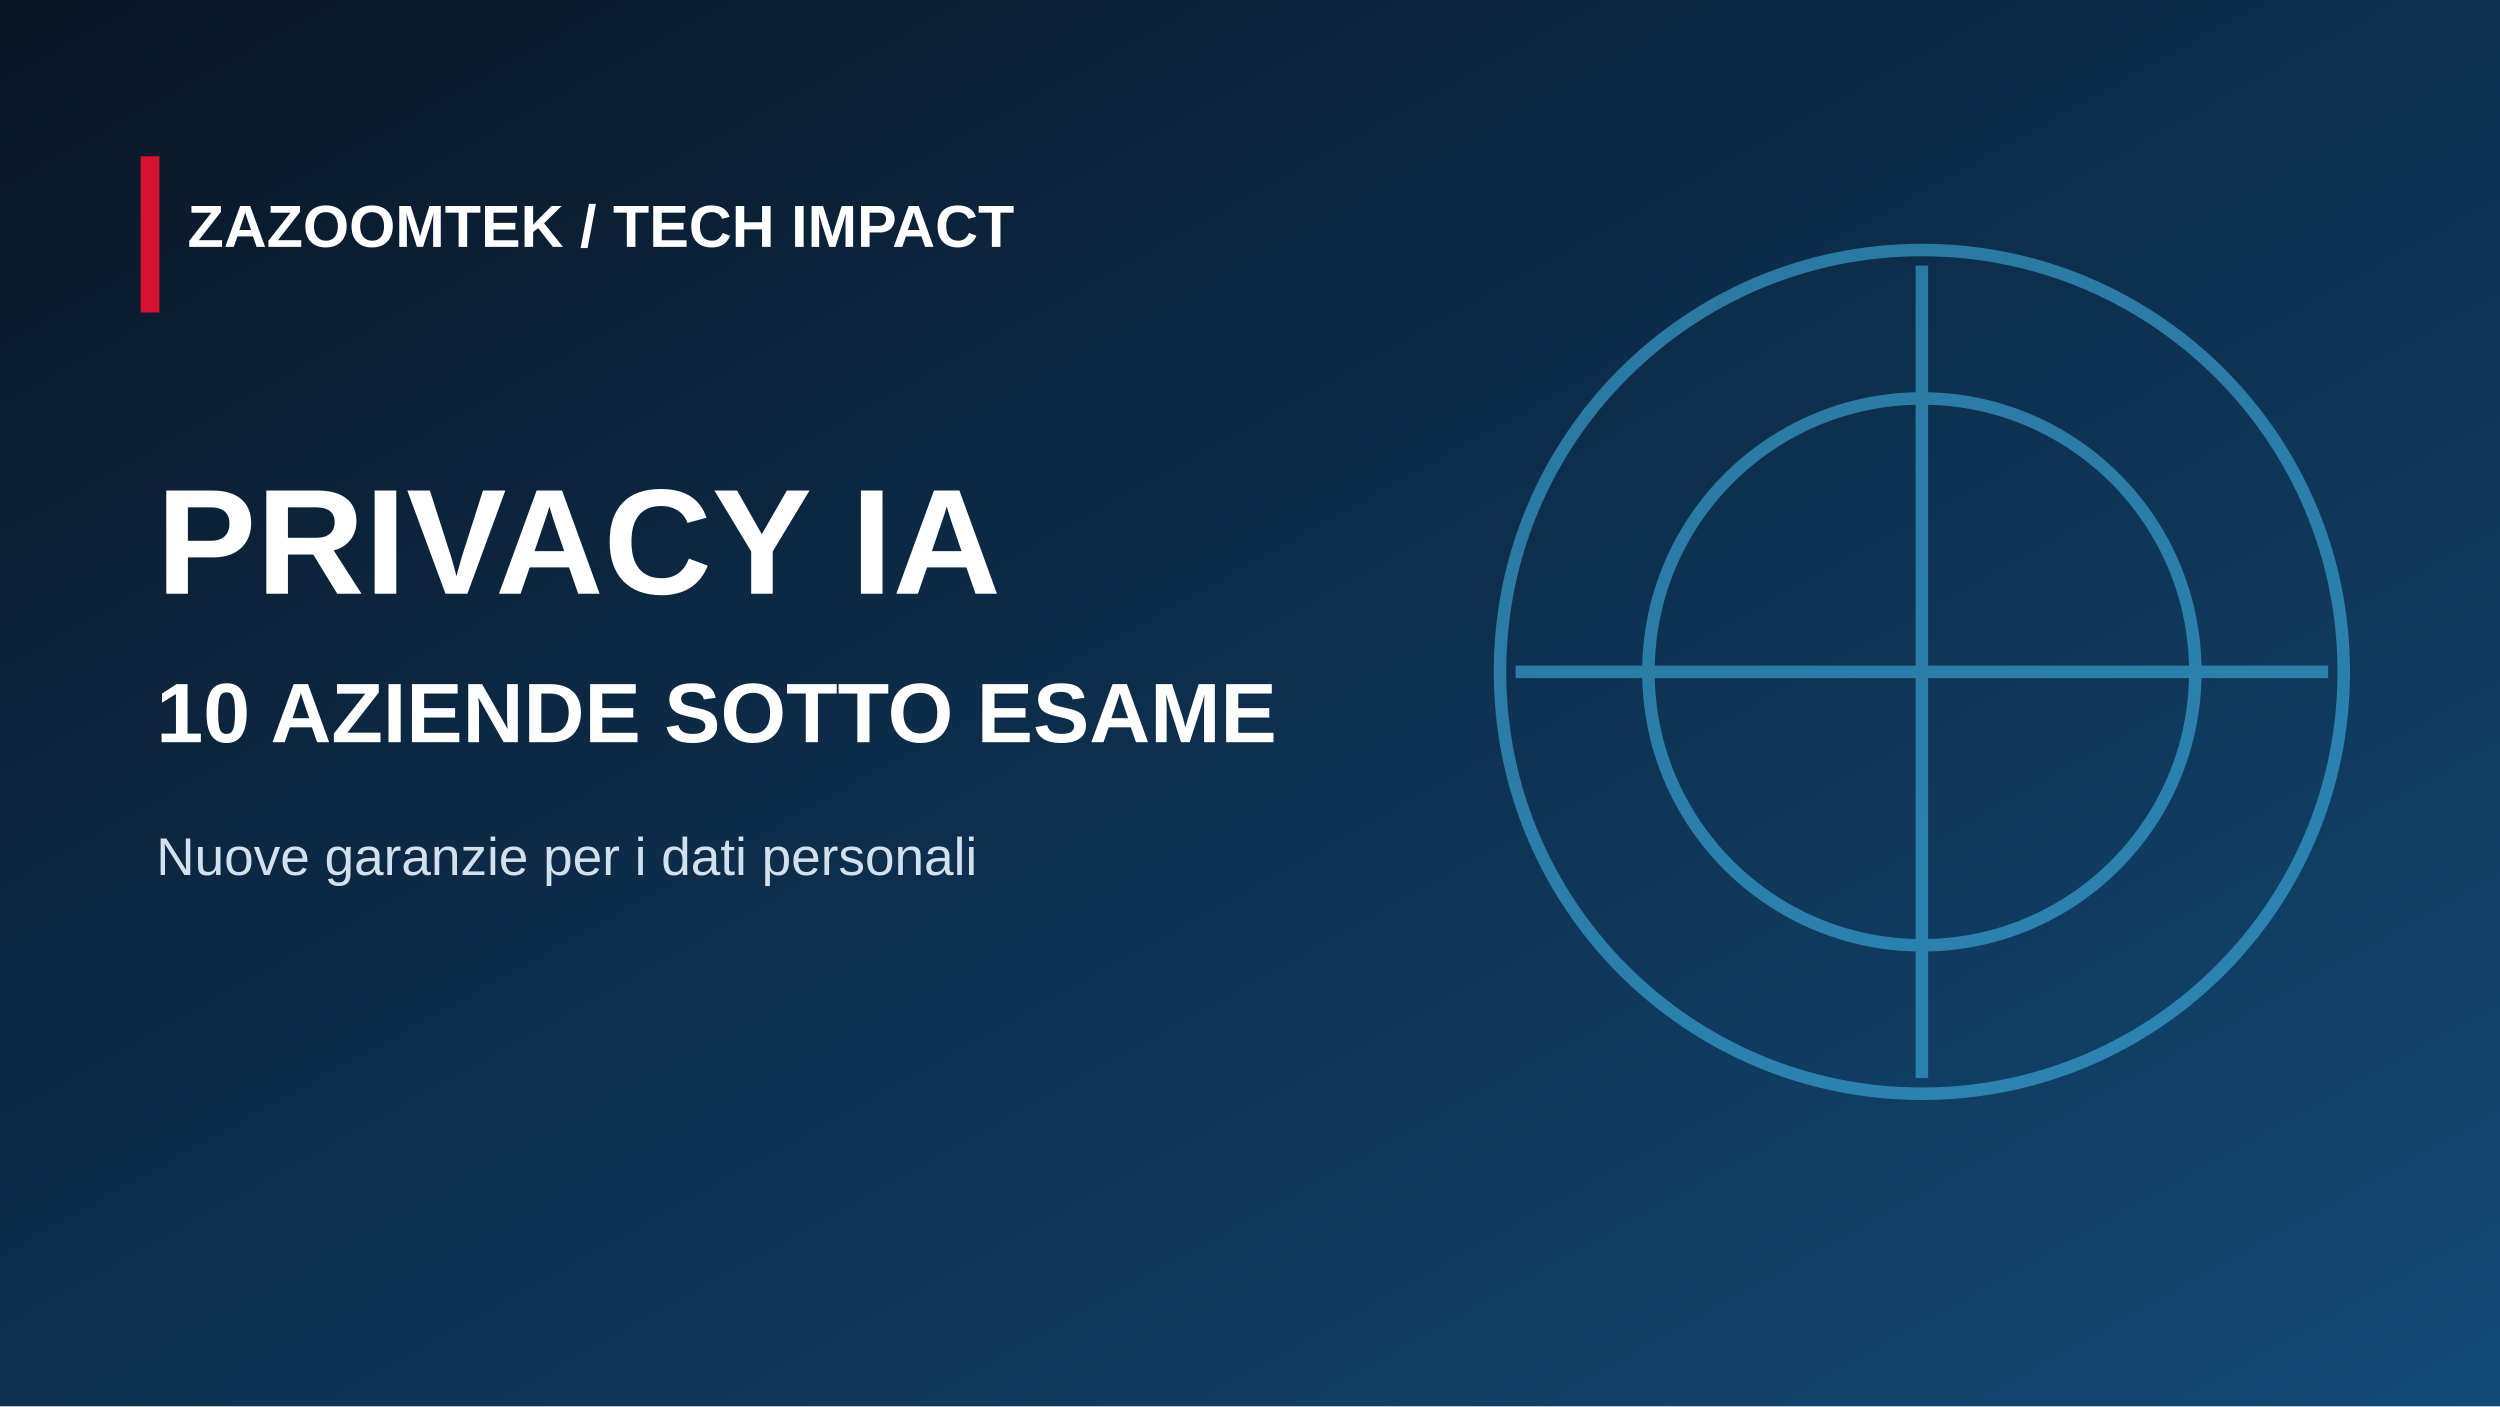
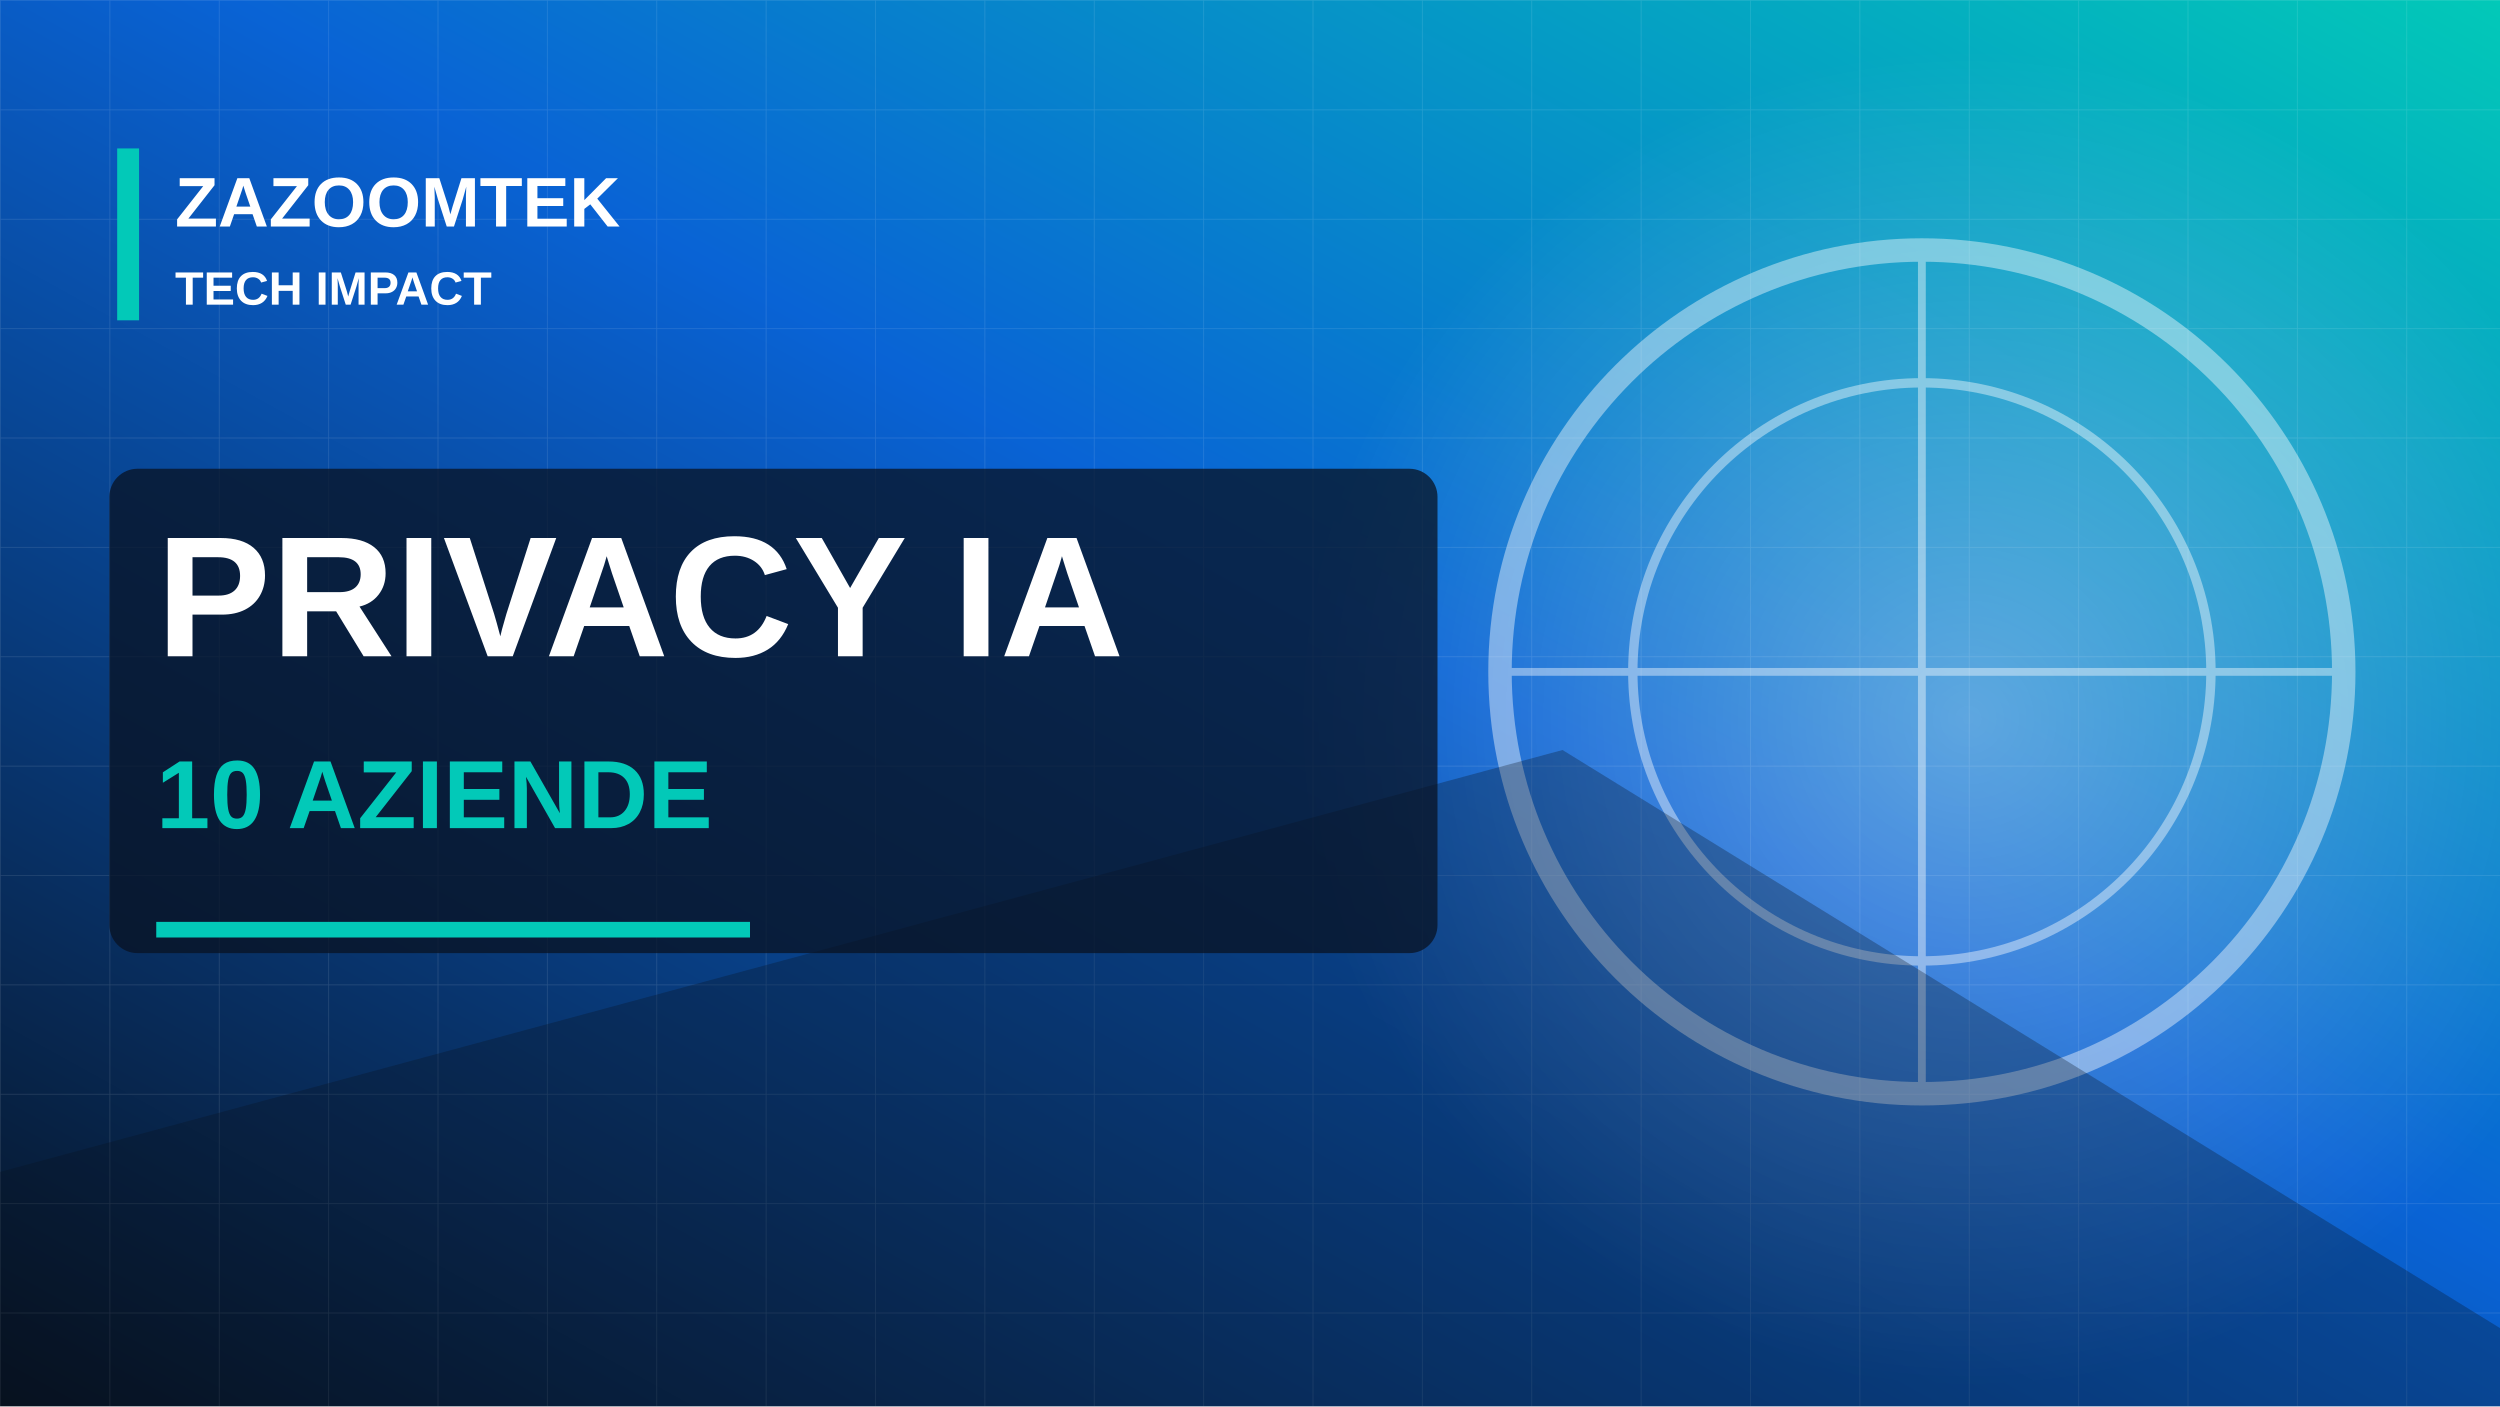
<svg xmlns="http://www.w3.org/2000/svg" width="1600" height="900" viewBox="0 0 1600 900">
  <defs>
-     <linearGradient id="g" x2="1" y2="1">
-       <stop stop-color="#091525" />
-       <stop offset="1" stop-color="#124976" />
+     <linearGradient id="bg" x1="0" y1="1" x2="1" y2="0">
+       <stop stop-color="#07111f" />
+       <stop offset=".55" stop-color="#0963d5" />
+       <stop offset="1" stop-color="#02c9b8" />
    </linearGradient>
+     <radialGradient id="glow">
+       <stop stop-color="#ffffff" stop-opacity=".35" />
+       <stop offset="1" stop-color="#ffffff" stop-opacity="0" />
+     </radialGradient>
+     <pattern id="grid" width="70" height="70" patternUnits="userSpaceOnUse">
+       <path d="M70 0H0V70" stroke="#ffffff" stroke-opacity=".12" fill="none" />
+     </pattern>
  </defs>
-   <rect width="1600" height="900" fill="url(#g)" />
-   <g stroke="#48c7fc" fill="none" stroke-width="8" opacity=".5">
-     <circle cx="1230" cy="430" r="270" />
-     <circle cx="1230" cy="430" r="175" />
-     <path d="M970 430h520M1230 170v520" />
+   <rect width="1600" height="900" fill="url(#bg)" />
+   <rect width="1600" height="900" fill="url(#grid)" />
+   <circle cx="1260" cy="460" r="430" fill="url(#glow)" />
+   <g fill="none" stroke="#ffffff" opacity=".42">
+     <circle cx="1230" cy="430" r="270" stroke-width="15" />
+     <circle cx="1230" cy="430" r="185" stroke-width="6" />
+     <path d="M960 430h540M1230 160v540" stroke-width="5" />
  </g>
-   <rect x="90" y="100" width="12" height="100" fill="#d51232" />
-   <text x="120" y="158" font-size="38" font-family="Arial" font-weight="bold" fill="white">ZAZOOMTEK / TECH IMPACT</text>
-   <text x="100" y="380" font-size="96" font-family="Arial" font-weight="bold" fill="white">PRIVACY IA</text>
-   <text x="100" y="475" font-size="54" font-family="Arial" font-weight="bold" fill="white">10 AZIENDE SOTTO ESAME</text>
-   <text x="100" y="560" font-size="34" font-family="Arial" fill="#d3e0ee">Nuove garanzie per i dati personali</text>
+   <path d="M0 750L1000 480L1600 850V900H0Z" fill="#07111f" opacity=".3" />
+   <rect x="75" y="95" width="14" height="110" fill="#02c9b8" />
+   <text x="112" y="145" font-family="Arial,sans-serif" font-weight="900" font-size="45" fill="white">ZAZOOMTEK</text>
+   <text x="112" y="195" font-family="Arial,sans-serif" font-weight="700" font-size="30" fill="white">TECH IMPACT</text>
+   <rect x="70" y="300" width="850" height="310" rx="18" fill="#081222" fill-opacity=".75" />
+   <text x="100" y="420" font-family="Arial,sans-serif" font-weight="900" font-size="110" fill="white">PRIVACY IA</text>
+   <text x="100" y="530" font-family="Arial,sans-serif" font-weight="900" font-size="62" fill="#02c9b8">10 AZIENDE</text>
+   <rect x="100" y="590" width="380" height="10" fill="#02c9b8" />
</svg>
